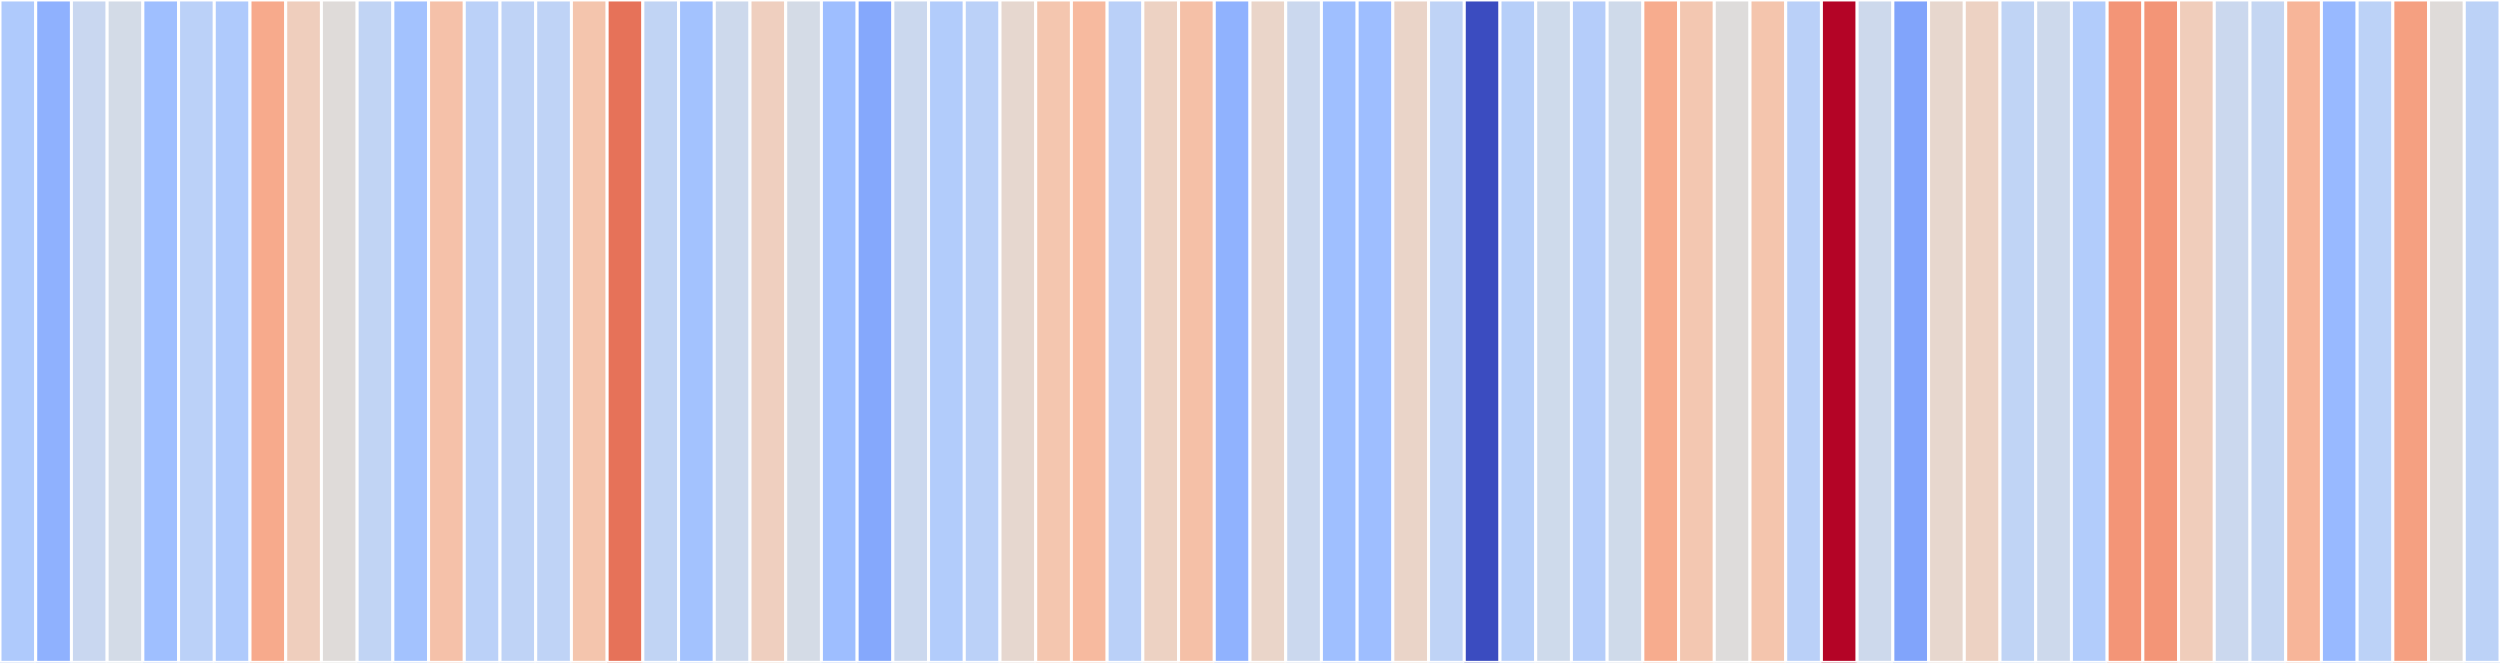
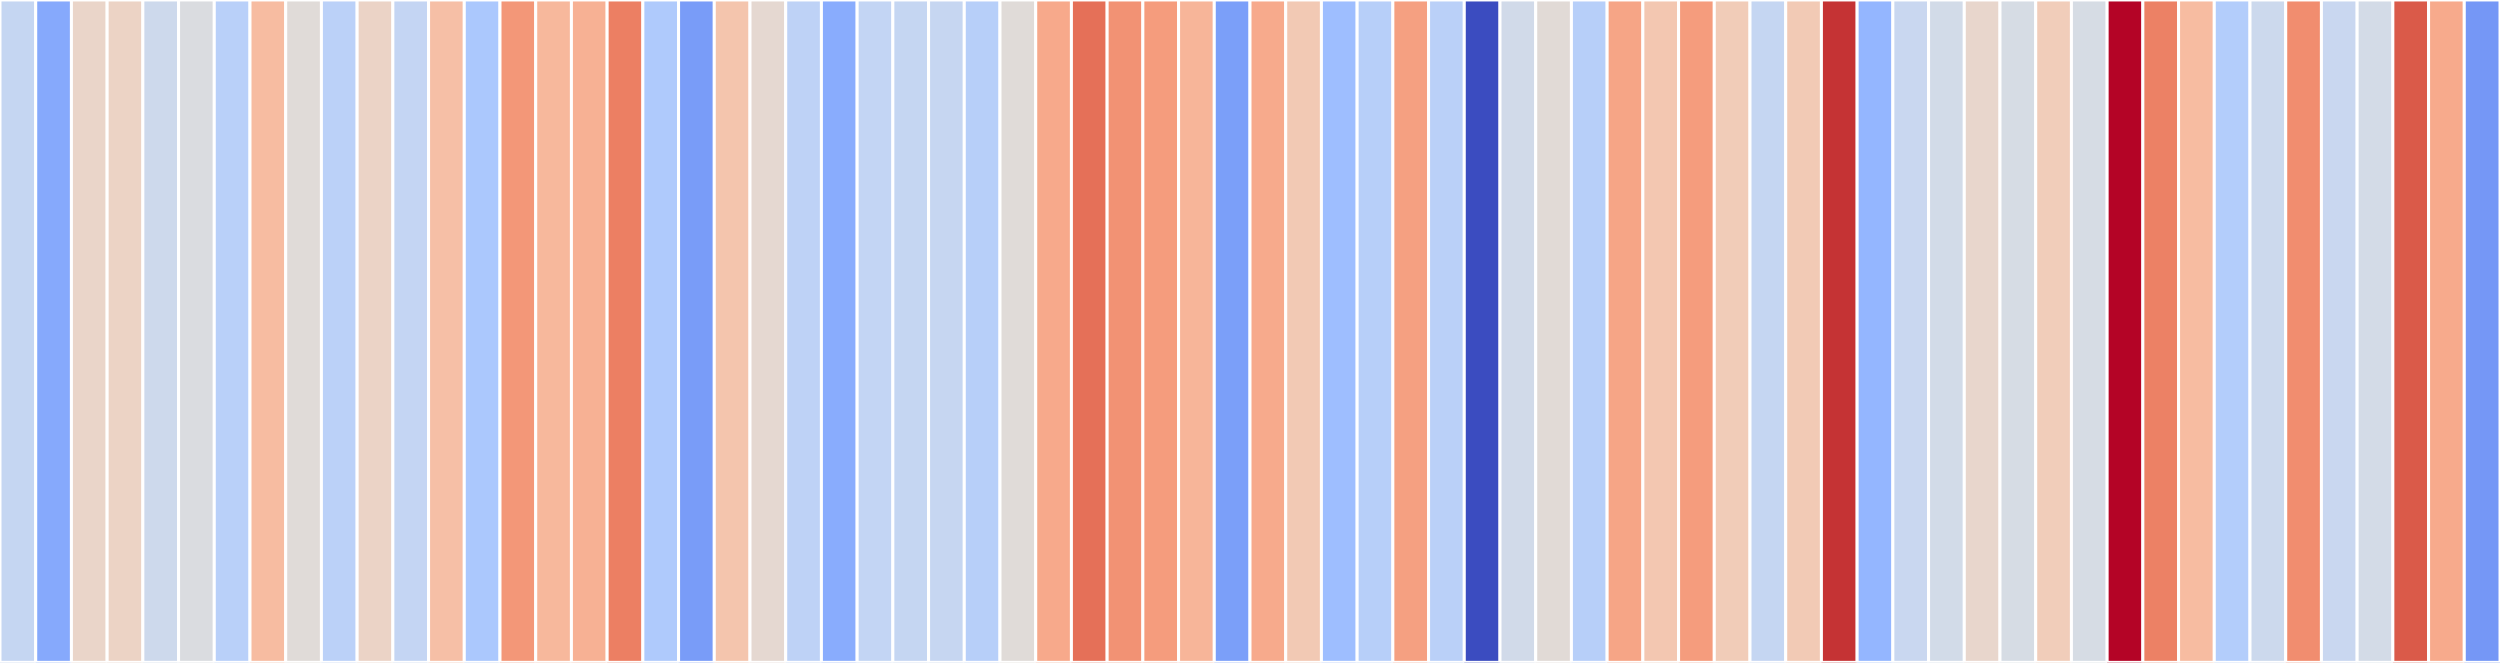
<svg xmlns="http://www.w3.org/2000/svg" width="837pt" height="221.76pt" viewBox="0 0 837 221.76" version="1.1">
  <defs>
    <style type="text/css">*{stroke-linejoin: round; stroke-linecap: butt}</style>
  </defs>
  <g id="figure_1">
    <g id="patch_1">
      <path d="M 0 221.76  L 837 221.76  L 837 0  L 0 0  z " style="fill: #ffffff" />
    </g>
    <g id="axes_1">
      <g id="QuadMesh_1">
-         <path d="M 0 -0  L 11.957 -0  L 11.957 221.76  L 0 221.76  L 0 -0  " clip-path="url(#p035ee2da36)" style="fill: #afcafc; stroke: #ffffff" />
-         <path d="M 11.957 -0  L 23.914 -0  L 23.914 221.76  L 11.957 221.76  L 11.957 -0  " clip-path="url(#p035ee2da36)" style="fill: #8fb1fe; stroke: #ffffff" />
-         <path d="M 23.914 -0  L 35.871 -0  L 35.871 221.76  L 23.914 221.76  L 23.914 -0  " clip-path="url(#p035ee2da36)" style="fill: #c9d7f0; stroke: #ffffff" />
-         <path d="M 35.871 -0  L 47.829 -0  L 47.829 221.76  L 35.871 221.76  L 35.871 -0  " clip-path="url(#p035ee2da36)" style="fill: #d3dbe7; stroke: #ffffff" />
-         <path d="M 47.829 -0  L 59.786 -0  L 59.786 221.76  L 47.829 221.76  L 47.829 -0  " clip-path="url(#p035ee2da36)" style="fill: #9fbfff; stroke: #ffffff" />
-         <path d="M 59.786 -0  L 71.743 -0  L 71.743 221.76  L 59.786 221.76  L 59.786 -0  " clip-path="url(#p035ee2da36)" style="fill: #bbd1f8; stroke: #ffffff" />
-         <path d="M 71.743 -0  L 83.7 -0  L 83.7 221.76  L 71.743 221.76  L 71.743 -0  " clip-path="url(#p035ee2da36)" style="fill: #afcafc; stroke: #ffffff" />
-         <path d="M 83.7 -0  L 95.657 -0  L 95.657 221.76  L 83.7 221.76  L 83.7 -0  " clip-path="url(#p035ee2da36)" style="fill: #f7aa8c; stroke: #ffffff" />
-         <path d="M 95.657 -0  L 107.614 -0  L 107.614 221.76  L 95.657 221.76  L 95.657 -0  " clip-path="url(#p035ee2da36)" style="fill: #efcebd; stroke: #ffffff" />
-         <path d="M 107.614 -0  L 119.571 -0  L 119.571 221.76  L 107.614 221.76  L 107.614 -0  " clip-path="url(#p035ee2da36)" style="fill: #dfdbd9; stroke: #ffffff" />
-         <path d="M 119.571 -0  L 131.529 -0  L 131.529 221.76  L 119.571 221.76  L 119.571 -0  " clip-path="url(#p035ee2da36)" style="fill: #c1d4f4; stroke: #ffffff" />
-         <path d="M 131.529 -0  L 143.486 -0  L 143.486 221.76  L 131.529 221.76  L 131.529 -0  " clip-path="url(#p035ee2da36)" style="fill: #a3c2fe; stroke: #ffffff" />
-         <path d="M 143.486 -0  L 155.443 -0  L 155.443 221.76  L 143.486 221.76  L 143.486 -0  " clip-path="url(#p035ee2da36)" style="fill: #f5c1a9; stroke: #ffffff" />
-         <path d="M 155.443 -0  L 167.4 -0  L 167.4 221.76  L 155.443 221.76  L 155.443 -0  " clip-path="url(#p035ee2da36)" style="fill: #bbd1f8; stroke: #ffffff" />
-         <path d="M 167.4 -0  L 179.357 -0  L 179.357 221.76  L 167.4 221.76  L 167.4 -0  " clip-path="url(#p035ee2da36)" style="fill: #bfd3f6; stroke: #ffffff" />
-         <path d="M 179.357 -0  L 191.314 -0  L 191.314 221.76  L 179.357 221.76  L 179.357 -0  " clip-path="url(#p035ee2da36)" style="fill: #bfd3f6; stroke: #ffffff" />
-         <path d="M 191.314 -0  L 203.271 -0  L 203.271 221.76  L 191.314 221.76  L 191.314 -0  " clip-path="url(#p035ee2da36)" style="fill: #f4c5ad; stroke: #ffffff" />
-         <path d="M 203.271 -0  L 215.229 -0  L 215.229 221.76  L 203.271 221.76  L 203.271 -0  " clip-path="url(#p035ee2da36)" style="fill: #e67259; stroke: #ffffff" />
-         <path d="M 215.229 -0  L 227.186 -0  L 227.186 221.76  L 215.229 221.76  L 215.229 -0  " clip-path="url(#p035ee2da36)" style="fill: #c1d4f4; stroke: #ffffff" />
-         <path d="M 227.186 -0  L 239.143 -0  L 239.143 221.76  L 227.186 221.76  L 227.186 -0  " clip-path="url(#p035ee2da36)" style="fill: #a3c2fe; stroke: #ffffff" />
-         <path d="M 239.143 -0  L 251.1 -0  L 251.1 221.76  L 239.143 221.76  L 239.143 -0  " clip-path="url(#p035ee2da36)" style="fill: #cdd9ec; stroke: #ffffff" />
-         <path d="M 251.1 -0  L 263.057 -0  L 263.057 221.76  L 251.1 221.76  L 251.1 -0  " clip-path="url(#p035ee2da36)" style="fill: #efcfbf; stroke: #ffffff" />
-         <path d="M 263.057 -0  L 275.014 -0  L 275.014 221.76  L 263.057 221.76  L 263.057 -0  " clip-path="url(#p035ee2da36)" style="fill: #d4dbe6; stroke: #ffffff" />
-         <path d="M 275.014 -0  L 286.971 -0  L 286.971 221.76  L 275.014 221.76  L 275.014 -0  " clip-path="url(#p035ee2da36)" style="fill: #9ebeff; stroke: #ffffff" />
-         <path d="M 286.971 -0  L 298.929 -0  L 298.929 221.76  L 286.971 221.76  L 286.971 -0  " clip-path="url(#p035ee2da36)" style="fill: #85a8fc; stroke: #ffffff" />
-         <path d="M 298.929 -0  L 310.886 -0  L 310.886 221.76  L 298.929 221.76  L 298.929 -0  " clip-path="url(#p035ee2da36)" style="fill: #cbd8ee; stroke: #ffffff" />
-         <path d="M 310.886 -0  L 322.843 -0  L 322.843 221.76  L 310.886 221.76  L 310.886 -0  " clip-path="url(#p035ee2da36)" style="fill: #b2ccfb; stroke: #ffffff" />
-         <path d="M 322.843 -0  L 334.8 -0  L 334.8 221.76  L 322.843 221.76  L 322.843 -0  " clip-path="url(#p035ee2da36)" style="fill: #bbd1f8; stroke: #ffffff" />
-         <path d="M 334.8 -0  L 346.757 -0  L 346.757 221.76  L 334.8 221.76  L 334.8 -0  " clip-path="url(#p035ee2da36)" style="fill: #e6d7cf; stroke: #ffffff" />
-         <path d="M 346.757 -0  L 358.714 -0  L 358.714 221.76  L 346.757 221.76  L 346.757 -0  " clip-path="url(#p035ee2da36)" style="fill: #f4c6af; stroke: #ffffff" />
-         <path d="M 358.714 -0  L 370.671 -0  L 370.671 221.76  L 358.714 221.76  L 358.714 -0  " clip-path="url(#p035ee2da36)" style="fill: #f7ba9f; stroke: #ffffff" />
-         <path d="M 370.671 -0  L 382.629 -0  L 382.629 221.76  L 370.671 221.76  L 370.671 -0  " clip-path="url(#p035ee2da36)" style="fill: #bad0f8; stroke: #ffffff" />
-         <path d="M 382.629 -0  L 394.586 -0  L 394.586 221.76  L 382.629 221.76  L 382.629 -0  " clip-path="url(#p035ee2da36)" style="fill: #edd2c3; stroke: #ffffff" />
-         <path d="M 394.586 -0  L 406.543 -0  L 406.543 221.76  L 394.586 221.76  L 394.586 -0  " clip-path="url(#p035ee2da36)" style="fill: #f5c0a7; stroke: #ffffff" />
-         <path d="M 406.543 -0  L 418.5 -0  L 418.5 221.76  L 406.543 221.76  L 406.543 -0  " clip-path="url(#p035ee2da36)" style="fill: #90b2fe; stroke: #ffffff" />
-         <path d="M 418.5 -0  L 430.457 -0  L 430.457 221.76  L 418.5 221.76  L 418.5 -0  " clip-path="url(#p035ee2da36)" style="fill: #ead5c9; stroke: #ffffff" />
-         <path d="M 430.457 -0  L 442.414 -0  L 442.414 221.76  L 430.457 221.76  L 430.457 -0  " clip-path="url(#p035ee2da36)" style="fill: #cbd8ee; stroke: #ffffff" />
-         <path d="M 442.414 -0  L 454.371 -0  L 454.371 221.76  L 442.414 221.76  L 442.414 -0  " clip-path="url(#p035ee2da36)" style="fill: #9fbfff; stroke: #ffffff" />
-         <path d="M 454.371 -0  L 466.329 -0  L 466.329 221.76  L 454.371 221.76  L 454.371 -0  " clip-path="url(#p035ee2da36)" style="fill: #9ebeff; stroke: #ffffff" />
-         <path d="M 466.329 -0  L 478.286 -0  L 478.286 221.76  L 466.329 221.76  L 466.329 -0  " clip-path="url(#p035ee2da36)" style="fill: #ead4c8; stroke: #ffffff" />
-         <path d="M 478.286 -0  L 490.243 -0  L 490.243 221.76  L 478.286 221.76  L 478.286 -0  " clip-path="url(#p035ee2da36)" style="fill: #bfd3f6; stroke: #ffffff" />
-         <path d="M 490.243 -0  L 502.2 -0  L 502.2 221.76  L 490.243 221.76  L 490.243 -0  " clip-path="url(#p035ee2da36)" style="fill: #3b4cc0; stroke: #ffffff" />
-         <path d="M 502.2 -0  L 514.157 -0  L 514.157 221.76  L 502.2 221.76  L 502.2 -0  " clip-path="url(#p035ee2da36)" style="fill: #b7cff9; stroke: #ffffff" />
-         <path d="M 514.157 -0  L 526.114 -0  L 526.114 221.76  L 514.157 221.76  L 514.157 -0  " clip-path="url(#p035ee2da36)" style="fill: #cedaeb; stroke: #ffffff" />
-         <path d="M 526.114 -0  L 538.071 -0  L 538.071 221.76  L 526.114 221.76  L 526.114 -0  " clip-path="url(#p035ee2da36)" style="fill: #b5cdfa; stroke: #ffffff" />
-         <path d="M 538.071 -0  L 550.029 -0  L 550.029 221.76  L 538.071 221.76  L 538.071 -0  " clip-path="url(#p035ee2da36)" style="fill: #cfdaea; stroke: #ffffff" />
-         <path d="M 550.029 -0  L 561.986 -0  L 561.986 221.76  L 550.029 221.76  L 550.029 -0  " clip-path="url(#p035ee2da36)" style="fill: #f7ac8e; stroke: #ffffff" />
-         <path d="M 561.986 -0  L 573.943 -0  L 573.943 221.76  L 561.986 221.76  L 561.986 -0  " clip-path="url(#p035ee2da36)" style="fill: #f3c7b1; stroke: #ffffff" />
-         <path d="M 573.943 -0  L 585.9 -0  L 585.9 221.76  L 573.943 221.76  L 573.943 -0  " clip-path="url(#p035ee2da36)" style="fill: #dedcdb; stroke: #ffffff" />
-         <path d="M 585.9 -0  L 597.857 -0  L 597.857 221.76  L 585.9 221.76  L 585.9 -0  " clip-path="url(#p035ee2da36)" style="fill: #f4c5ad; stroke: #ffffff" />
-         <path d="M 597.857 -0  L 609.814 -0  L 609.814 221.76  L 597.857 221.76  L 597.857 -0  " clip-path="url(#p035ee2da36)" style="fill: #bad0f8; stroke: #ffffff" />
-         <path d="M 609.814 -0  L 621.771 -0  L 621.771 221.76  L 609.814 221.76  L 609.814 -0  " clip-path="url(#p035ee2da36)" style="fill: #b40426; stroke: #ffffff" />
-         <path d="M 621.771 -0  L 633.729 -0  L 633.729 221.76  L 621.771 221.76  L 621.771 -0  " clip-path="url(#p035ee2da36)" style="fill: #cdd9ec; stroke: #ffffff" />
-         <path d="M 633.729 -0  L 645.686 -0  L 645.686 221.76  L 633.729 221.76  L 633.729 -0  " clip-path="url(#p035ee2da36)" style="fill: #81a4fb; stroke: #ffffff" />
-         <path d="M 645.686 -0  L 657.643 -0  L 657.643 221.76  L 645.686 221.76  L 645.686 -0  " clip-path="url(#p035ee2da36)" style="fill: #e7d7ce; stroke: #ffffff" />
-         <path d="M 657.643 -0  L 669.6 -0  L 669.6 221.76  L 657.643 221.76  L 657.643 -0  " clip-path="url(#p035ee2da36)" style="fill: #edd2c3; stroke: #ffffff" />
-         <path d="M 669.6 -0  L 681.557 -0  L 681.557 221.76  L 669.6 221.76  L 669.6 -0  " clip-path="url(#p035ee2da36)" style="fill: #c0d4f5; stroke: #ffffff" />
-         <path d="M 681.557 -0  L 693.514 -0  L 693.514 221.76  L 681.557 221.76  L 681.557 -0  " clip-path="url(#p035ee2da36)" style="fill: #cdd9ec; stroke: #ffffff" />
-         <path d="M 693.514 -0  L 705.471 -0  L 705.471 221.76  L 693.514 221.76  L 693.514 -0  " clip-path="url(#p035ee2da36)" style="fill: #b2ccfb; stroke: #ffffff" />
-         <path d="M 705.471 -0  L 717.429 -0  L 717.429 221.76  L 705.471 221.76  L 705.471 -0  " clip-path="url(#p035ee2da36)" style="fill: #f39577; stroke: #ffffff" />
-         <path d="M 717.429 -0  L 729.386 -0  L 729.386 221.76  L 717.429 221.76  L 717.429 -0  " clip-path="url(#p035ee2da36)" style="fill: #f39577; stroke: #ffffff" />
-         <path d="M 729.386 -0  L 741.343 -0  L 741.343 221.76  L 729.386 221.76  L 729.386 -0  " clip-path="url(#p035ee2da36)" style="fill: #f0cdbb; stroke: #ffffff" />
-         <path d="M 741.343 -0  L 753.3 -0  L 753.3 221.76  L 741.343 221.76  L 741.343 -0  " clip-path="url(#p035ee2da36)" style="fill: #cbd8ee; stroke: #ffffff" />
-         <path d="M 753.3 -0  L 765.257 -0  L 765.257 221.76  L 753.3 221.76  L 753.3 -0  " clip-path="url(#p035ee2da36)" style="fill: #c5d6f2; stroke: #ffffff" />
-         <path d="M 765.257 -0  L 777.214 -0  L 777.214 221.76  L 765.257 221.76  L 765.257 -0  " clip-path="url(#p035ee2da36)" style="fill: #f7b599; stroke: #ffffff" />
-         <path d="M 777.214 -0  L 789.171 -0  L 789.171 221.76  L 777.214 221.76  L 777.214 -0  " clip-path="url(#p035ee2da36)" style="fill: #98b9ff; stroke: #ffffff" />
-         <path d="M 789.171 -0  L 801.129 -0  L 801.129 221.76  L 789.171 221.76  L 789.171 -0  " clip-path="url(#p035ee2da36)" style="fill: #bcd2f7; stroke: #ffffff" />
-         <path d="M 801.129 -0  L 813.086 -0  L 813.086 221.76  L 801.129 221.76  L 801.129 -0  " clip-path="url(#p035ee2da36)" style="fill: #f5a081; stroke: #ffffff" />
-         <path d="M 813.086 -0  L 825.043 -0  L 825.043 221.76  L 813.086 221.76  L 813.086 -0  " clip-path="url(#p035ee2da36)" style="fill: #dfdbd9; stroke: #ffffff" />
-         <path d="M 825.043 -0  L 837 -0  L 837 221.76  L 825.043 221.76  L 825.043 -0  " clip-path="url(#p035ee2da36)" style="fill: #bcd2f7; stroke: #ffffff" />
+         <path d="M 0 -0  L 11.957 -0  L 11.957 221.76  L 0 221.76  L 0 -0  " clip-path="url(#p006becc964)" style="fill: #c5d6f2; stroke: #ffffff" />
+         <path d="M 11.957 -0  L 23.914 -0  L 23.914 221.76  L 11.957 221.76  L 11.957 -0  " clip-path="url(#p006becc964)" style="fill: #86a9fc; stroke: #ffffff" />
+         <path d="M 23.914 -0  L 35.871 -0  L 35.871 221.76  L 23.914 221.76  L 23.914 -0  " clip-path="url(#p006becc964)" style="fill: #ead5c9; stroke: #ffffff" />
+         <path d="M 35.871 -0  L 47.829 -0  L 47.829 221.76  L 35.871 221.76  L 35.871 -0  " clip-path="url(#p006becc964)" style="fill: #ecd3c5; stroke: #ffffff" />
+         <path d="M 47.829 -0  L 59.786 -0  L 59.786 221.76  L 47.829 221.76  L 47.829 -0  " clip-path="url(#p006becc964)" style="fill: #cdd9ec; stroke: #ffffff" />
+         <path d="M 59.786 -0  L 71.743 -0  L 71.743 221.76  L 59.786 221.76  L 59.786 -0  " clip-path="url(#p006becc964)" style="fill: #dadce0; stroke: #ffffff" />
+         <path d="M 71.743 -0  L 83.7 -0  L 83.7 221.76  L 71.743 221.76  L 71.743 -0  " clip-path="url(#p006becc964)" style="fill: #b9d0f9; stroke: #ffffff" />
+         <path d="M 83.7 -0  L 95.657 -0  L 95.657 221.76  L 83.7 221.76  L 83.7 -0  " clip-path="url(#p006becc964)" style="fill: #f7bca1; stroke: #ffffff" />
+         <path d="M 95.657 -0  L 107.614 -0  L 107.614 221.76  L 95.657 221.76  L 95.657 -0  " clip-path="url(#p006becc964)" style="fill: #e0dbd8; stroke: #ffffff" />
+         <path d="M 107.614 -0  L 119.571 -0  L 119.571 221.76  L 107.614 221.76  L 107.614 -0  " clip-path="url(#p006becc964)" style="fill: #bbd1f8; stroke: #ffffff" />
+         <path d="M 119.571 -0  L 131.529 -0  L 131.529 221.76  L 119.571 221.76  L 119.571 -0  " clip-path="url(#p006becc964)" style="fill: #ebd3c6; stroke: #ffffff" />
+         <path d="M 131.529 -0  L 143.486 -0  L 143.486 221.76  L 131.529 221.76  L 131.529 -0  " clip-path="url(#p006becc964)" style="fill: #c4d5f3; stroke: #ffffff" />
+         <path d="M 143.486 -0  L 155.443 -0  L 155.443 221.76  L 143.486 221.76  L 143.486 -0  " clip-path="url(#p006becc964)" style="fill: #f6bfa6; stroke: #ffffff" />
+         <path d="M 155.443 -0  L 167.4 -0  L 167.4 221.76  L 155.443 221.76  L 155.443 -0  " clip-path="url(#p006becc964)" style="fill: #abc8fd; stroke: #ffffff" />
+         <path d="M 167.4 -0  L 179.357 -0  L 179.357 221.76  L 167.4 221.76  L 167.4 -0  " clip-path="url(#p006becc964)" style="fill: #f39778; stroke: #ffffff" />
+         <path d="M 179.357 -0  L 191.314 -0  L 191.314 221.76  L 179.357 221.76  L 179.357 -0  " clip-path="url(#p006becc964)" style="fill: #f7b89c; stroke: #ffffff" />
+         <path d="M 191.314 -0  L 203.271 -0  L 203.271 221.76  L 191.314 221.76  L 191.314 -0  " clip-path="url(#p006becc964)" style="fill: #f7b194; stroke: #ffffff" />
+         <path d="M 203.271 -0  L 215.229 -0  L 215.229 221.76  L 203.271 221.76  L 203.271 -0  " clip-path="url(#p006becc964)" style="fill: #ec7f63; stroke: #ffffff" />
+         <path d="M 215.229 -0  L 227.186 -0  L 227.186 221.76  L 215.229 221.76  L 215.229 -0  " clip-path="url(#p006becc964)" style="fill: #afcafc; stroke: #ffffff" />
+         <path d="M 227.186 -0  L 239.143 -0  L 239.143 221.76  L 227.186 221.76  L 227.186 -0  " clip-path="url(#p006becc964)" style="fill: #799cf8; stroke: #ffffff" />
+         <path d="M 239.143 -0  L 251.1 -0  L 251.1 221.76  L 239.143 221.76  L 239.143 -0  " clip-path="url(#p006becc964)" style="fill: #f4c5ad; stroke: #ffffff" />
+         <path d="M 251.1 -0  L 263.057 -0  L 263.057 221.76  L 251.1 221.76  L 251.1 -0  " clip-path="url(#p006becc964)" style="fill: #e5d8d1; stroke: #ffffff" />
+         <path d="M 263.057 -0  L 275.014 -0  L 275.014 221.76  L 263.057 221.76  L 263.057 -0  " clip-path="url(#p006becc964)" style="fill: #bed2f6; stroke: #ffffff" />
+         <path d="M 275.014 -0  L 286.971 -0  L 286.971 221.76  L 275.014 221.76  L 275.014 -0  " clip-path="url(#p006becc964)" style="fill: #89acfd; stroke: #ffffff" />
+         <path d="M 286.971 -0  L 298.929 -0  L 298.929 221.76  L 286.971 221.76  L 286.971 -0  " clip-path="url(#p006becc964)" style="fill: #c3d5f4; stroke: #ffffff" />
+         <path d="M 298.929 -0  L 310.886 -0  L 310.886 221.76  L 298.929 221.76  L 298.929 -0  " clip-path="url(#p006becc964)" style="fill: #c5d6f2; stroke: #ffffff" />
+         <path d="M 310.886 -0  L 322.843 -0  L 322.843 221.76  L 310.886 221.76  L 310.886 -0  " clip-path="url(#p006becc964)" style="fill: #c6d6f1; stroke: #ffffff" />
+         <path d="M 322.843 -0  L 334.8 -0  L 334.8 221.76  L 322.843 221.76  L 322.843 -0  " clip-path="url(#p006becc964)" style="fill: #b7cff9; stroke: #ffffff" />
+         <path d="M 334.8 -0  L 346.757 -0  L 346.757 221.76  L 334.8 221.76  L 334.8 -0  " clip-path="url(#p006becc964)" style="fill: #e0dbd8; stroke: #ffffff" />
+         <path d="M 346.757 -0  L 358.714 -0  L 358.714 221.76  L 346.757 221.76  L 346.757 -0  " clip-path="url(#p006becc964)" style="fill: #f7a98b; stroke: #ffffff" />
+         <path d="M 358.714 -0  L 370.671 -0  L 370.671 221.76  L 358.714 221.76  L 358.714 -0  " clip-path="url(#p006becc964)" style="fill: #e57058; stroke: #ffffff" />
+         <path d="M 370.671 -0  L 382.629 -0  L 382.629 221.76  L 370.671 221.76  L 370.671 -0  " clip-path="url(#p006becc964)" style="fill: #f29274; stroke: #ffffff" />
+         <path d="M 382.629 -0  L 394.586 -0  L 394.586 221.76  L 382.629 221.76  L 382.629 -0  " clip-path="url(#p006becc964)" style="fill: #f59c7d; stroke: #ffffff" />
+         <path d="M 394.586 -0  L 406.543 -0  L 406.543 221.76  L 394.586 221.76  L 394.586 -0  " clip-path="url(#p006becc964)" style="fill: #f7b599; stroke: #ffffff" />
+         <path d="M 406.543 -0  L 418.5 -0  L 418.5 221.76  L 406.543 221.76  L 406.543 -0  " clip-path="url(#p006becc964)" style="fill: #7b9ff9; stroke: #ffffff" />
+         <path d="M 418.5 -0  L 430.457 -0  L 430.457 221.76  L 418.5 221.76  L 418.5 -0  " clip-path="url(#p006becc964)" style="fill: #f7aa8c; stroke: #ffffff" />
+         <path d="M 430.457 -0  L 442.414 -0  L 442.414 221.76  L 430.457 221.76  L 430.457 -0  " clip-path="url(#p006becc964)" style="fill: #f2c9b4; stroke: #ffffff" />
+         <path d="M 442.414 -0  L 454.371 -0  L 454.371 221.76  L 442.414 221.76  L 442.414 -0  " clip-path="url(#p006becc964)" style="fill: #9ebeff; stroke: #ffffff" />
+         <path d="M 454.371 -0  L 466.329 -0  L 466.329 221.76  L 454.371 221.76  L 454.371 -0  " clip-path="url(#p006becc964)" style="fill: #b7cff9; stroke: #ffffff" />
+         <path d="M 466.329 -0  L 478.286 -0  L 478.286 221.76  L 466.329 221.76  L 466.329 -0  " clip-path="url(#p006becc964)" style="fill: #f5a081; stroke: #ffffff" />
+         <path d="M 478.286 -0  L 490.243 -0  L 490.243 221.76  L 478.286 221.76  L 478.286 -0  " clip-path="url(#p006becc964)" style="fill: #bad0f8; stroke: #ffffff" />
+         <path d="M 490.243 -0  L 502.2 -0  L 502.2 221.76  L 490.243 221.76  L 490.243 -0  " clip-path="url(#p006becc964)" style="fill: #3b4cc0; stroke: #ffffff" />
+         <path d="M 502.2 -0  L 514.157 -0  L 514.157 221.76  L 502.2 221.76  L 502.2 -0  " clip-path="url(#p006becc964)" style="fill: #d1dae9; stroke: #ffffff" />
+         <path d="M 514.157 -0  L 526.114 -0  L 526.114 221.76  L 514.157 221.76  L 514.157 -0  " clip-path="url(#p006becc964)" style="fill: #e1dad6; stroke: #ffffff" />
+         <path d="M 526.114 -0  L 538.071 -0  L 538.071 221.76  L 526.114 221.76  L 526.114 -0  " clip-path="url(#p006becc964)" style="fill: #b7cff9; stroke: #ffffff" />
+         <path d="M 538.071 -0  L 550.029 -0  L 550.029 221.76  L 538.071 221.76  L 538.071 -0  " clip-path="url(#p006becc964)" style="fill: #f6a586; stroke: #ffffff" />
+         <path d="M 550.029 -0  L 561.986 -0  L 561.986 221.76  L 550.029 221.76  L 550.029 -0  " clip-path="url(#p006becc964)" style="fill: #f3c7b1; stroke: #ffffff" />
+         <path d="M 561.986 -0  L 573.943 -0  L 573.943 221.76  L 561.986 221.76  L 561.986 -0  " clip-path="url(#p006becc964)" style="fill: #f59c7d; stroke: #ffffff" />
+         <path d="M 573.943 -0  L 585.9 -0  L 585.9 221.76  L 573.943 221.76  L 573.943 -0  " clip-path="url(#p006becc964)" style="fill: #f1ccb8; stroke: #ffffff" />
+         <path d="M 585.9 -0  L 597.857 -0  L 597.857 221.76  L 585.9 221.76  L 585.9 -0  " clip-path="url(#p006becc964)" style="fill: #c5d6f2; stroke: #ffffff" />
+         <path d="M 597.857 -0  L 609.814 -0  L 609.814 221.76  L 597.857 221.76  L 597.857 -0  " clip-path="url(#p006becc964)" style="fill: #f2cab5; stroke: #ffffff" />
+         <path d="M 609.814 -0  L 621.771 -0  L 621.771 221.76  L 609.814 221.76  L 609.814 -0  " clip-path="url(#p006becc964)" style="fill: #c53334; stroke: #ffffff" />
+         <path d="M 621.771 -0  L 633.729 -0  L 633.729 221.76  L 621.771 221.76  L 621.771 -0  " clip-path="url(#p006becc964)" style="fill: #94b6ff; stroke: #ffffff" />
+         <path d="M 633.729 -0  L 645.686 -0  L 645.686 221.76  L 633.729 221.76  L 633.729 -0  " clip-path="url(#p006becc964)" style="fill: #c9d7f0; stroke: #ffffff" />
+         <path d="M 645.686 -0  L 657.643 -0  L 657.643 221.76  L 645.686 221.76  L 645.686 -0  " clip-path="url(#p006becc964)" style="fill: #d2dbe8; stroke: #ffffff" />
+         <path d="M 657.643 -0  L 669.6 -0  L 669.6 221.76  L 657.643 221.76  L 657.643 -0  " clip-path="url(#p006becc964)" style="fill: #e8d6cc; stroke: #ffffff" />
+         <path d="M 669.6 -0  L 681.557 -0  L 681.557 221.76  L 669.6 221.76  L 669.6 -0  " clip-path="url(#p006becc964)" style="fill: #d6dce4; stroke: #ffffff" />
+         <path d="M 681.557 -0  L 693.514 -0  L 693.514 221.76  L 681.557 221.76  L 681.557 -0  " clip-path="url(#p006becc964)" style="fill: #f1cdba; stroke: #ffffff" />
+         <path d="M 693.514 -0  L 705.471 -0  L 705.471 221.76  L 693.514 221.76  L 693.514 -0  " clip-path="url(#p006becc964)" style="fill: #d6dce4; stroke: #ffffff" />
+         <path d="M 705.471 -0  L 717.429 -0  L 717.429 221.76  L 705.471 221.76  L 705.471 -0  " clip-path="url(#p006becc964)" style="fill: #b40426; stroke: #ffffff" />
+         <path d="M 717.429 -0  L 729.386 -0  L 729.386 221.76  L 717.429 221.76  L 717.429 -0  " clip-path="url(#p006becc964)" style="fill: #ec8165; stroke: #ffffff" />
+         <path d="M 729.386 -0  L 741.343 -0  L 741.343 221.76  L 729.386 221.76  L 729.386 -0  " clip-path="url(#p006becc964)" style="fill: #f7bca1; stroke: #ffffff" />
+         <path d="M 741.343 -0  L 753.3 -0  L 753.3 221.76  L 741.343 221.76  L 741.343 -0  " clip-path="url(#p006becc964)" style="fill: #b3cdfb; stroke: #ffffff" />
+         <path d="M 753.3 -0  L 765.257 -0  L 765.257 221.76  L 753.3 221.76  L 753.3 -0  " clip-path="url(#p006becc964)" style="fill: #ccd9ed; stroke: #ffffff" />
+         <path d="M 765.257 -0  L 777.214 -0  L 777.214 221.76  L 765.257 221.76  L 765.257 -0  " clip-path="url(#p006becc964)" style="fill: #f18d6f; stroke: #ffffff" />
+         <path d="M 777.214 -0  L 789.171 -0  L 789.171 221.76  L 777.214 221.76  L 777.214 -0  " clip-path="url(#p006becc964)" style="fill: #c9d7f0; stroke: #ffffff" />
+         <path d="M 789.171 -0  L 801.129 -0  L 801.129 221.76  L 789.171 221.76  L 789.171 -0  " clip-path="url(#p006becc964)" style="fill: #d3dbe7; stroke: #ffffff" />
+         <path d="M 801.129 -0  L 813.086 -0  L 813.086 221.76  L 801.129 221.76  L 801.129 -0  " clip-path="url(#p006becc964)" style="fill: #da5a49; stroke: #ffffff" />
+         <path d="M 813.086 -0  L 825.043 -0  L 825.043 221.76  L 813.086 221.76  L 813.086 -0  " clip-path="url(#p006becc964)" style="fill: #f7aa8c; stroke: #ffffff" />
+         <path d="M 825.043 -0  L 837 -0  L 837 221.76  L 825.043 221.76  L 825.043 -0  " clip-path="url(#p006becc964)" style="fill: #7597f6; stroke: #ffffff" />
      </g>
    </g>
  </g>
  <defs>
-     <clipPath id="p035ee2da36">
+     <clipPath id="p006becc964">
      <rect x="0" y="-0" width="837" height="221.76" />
    </clipPath>
  </defs>
</svg>
